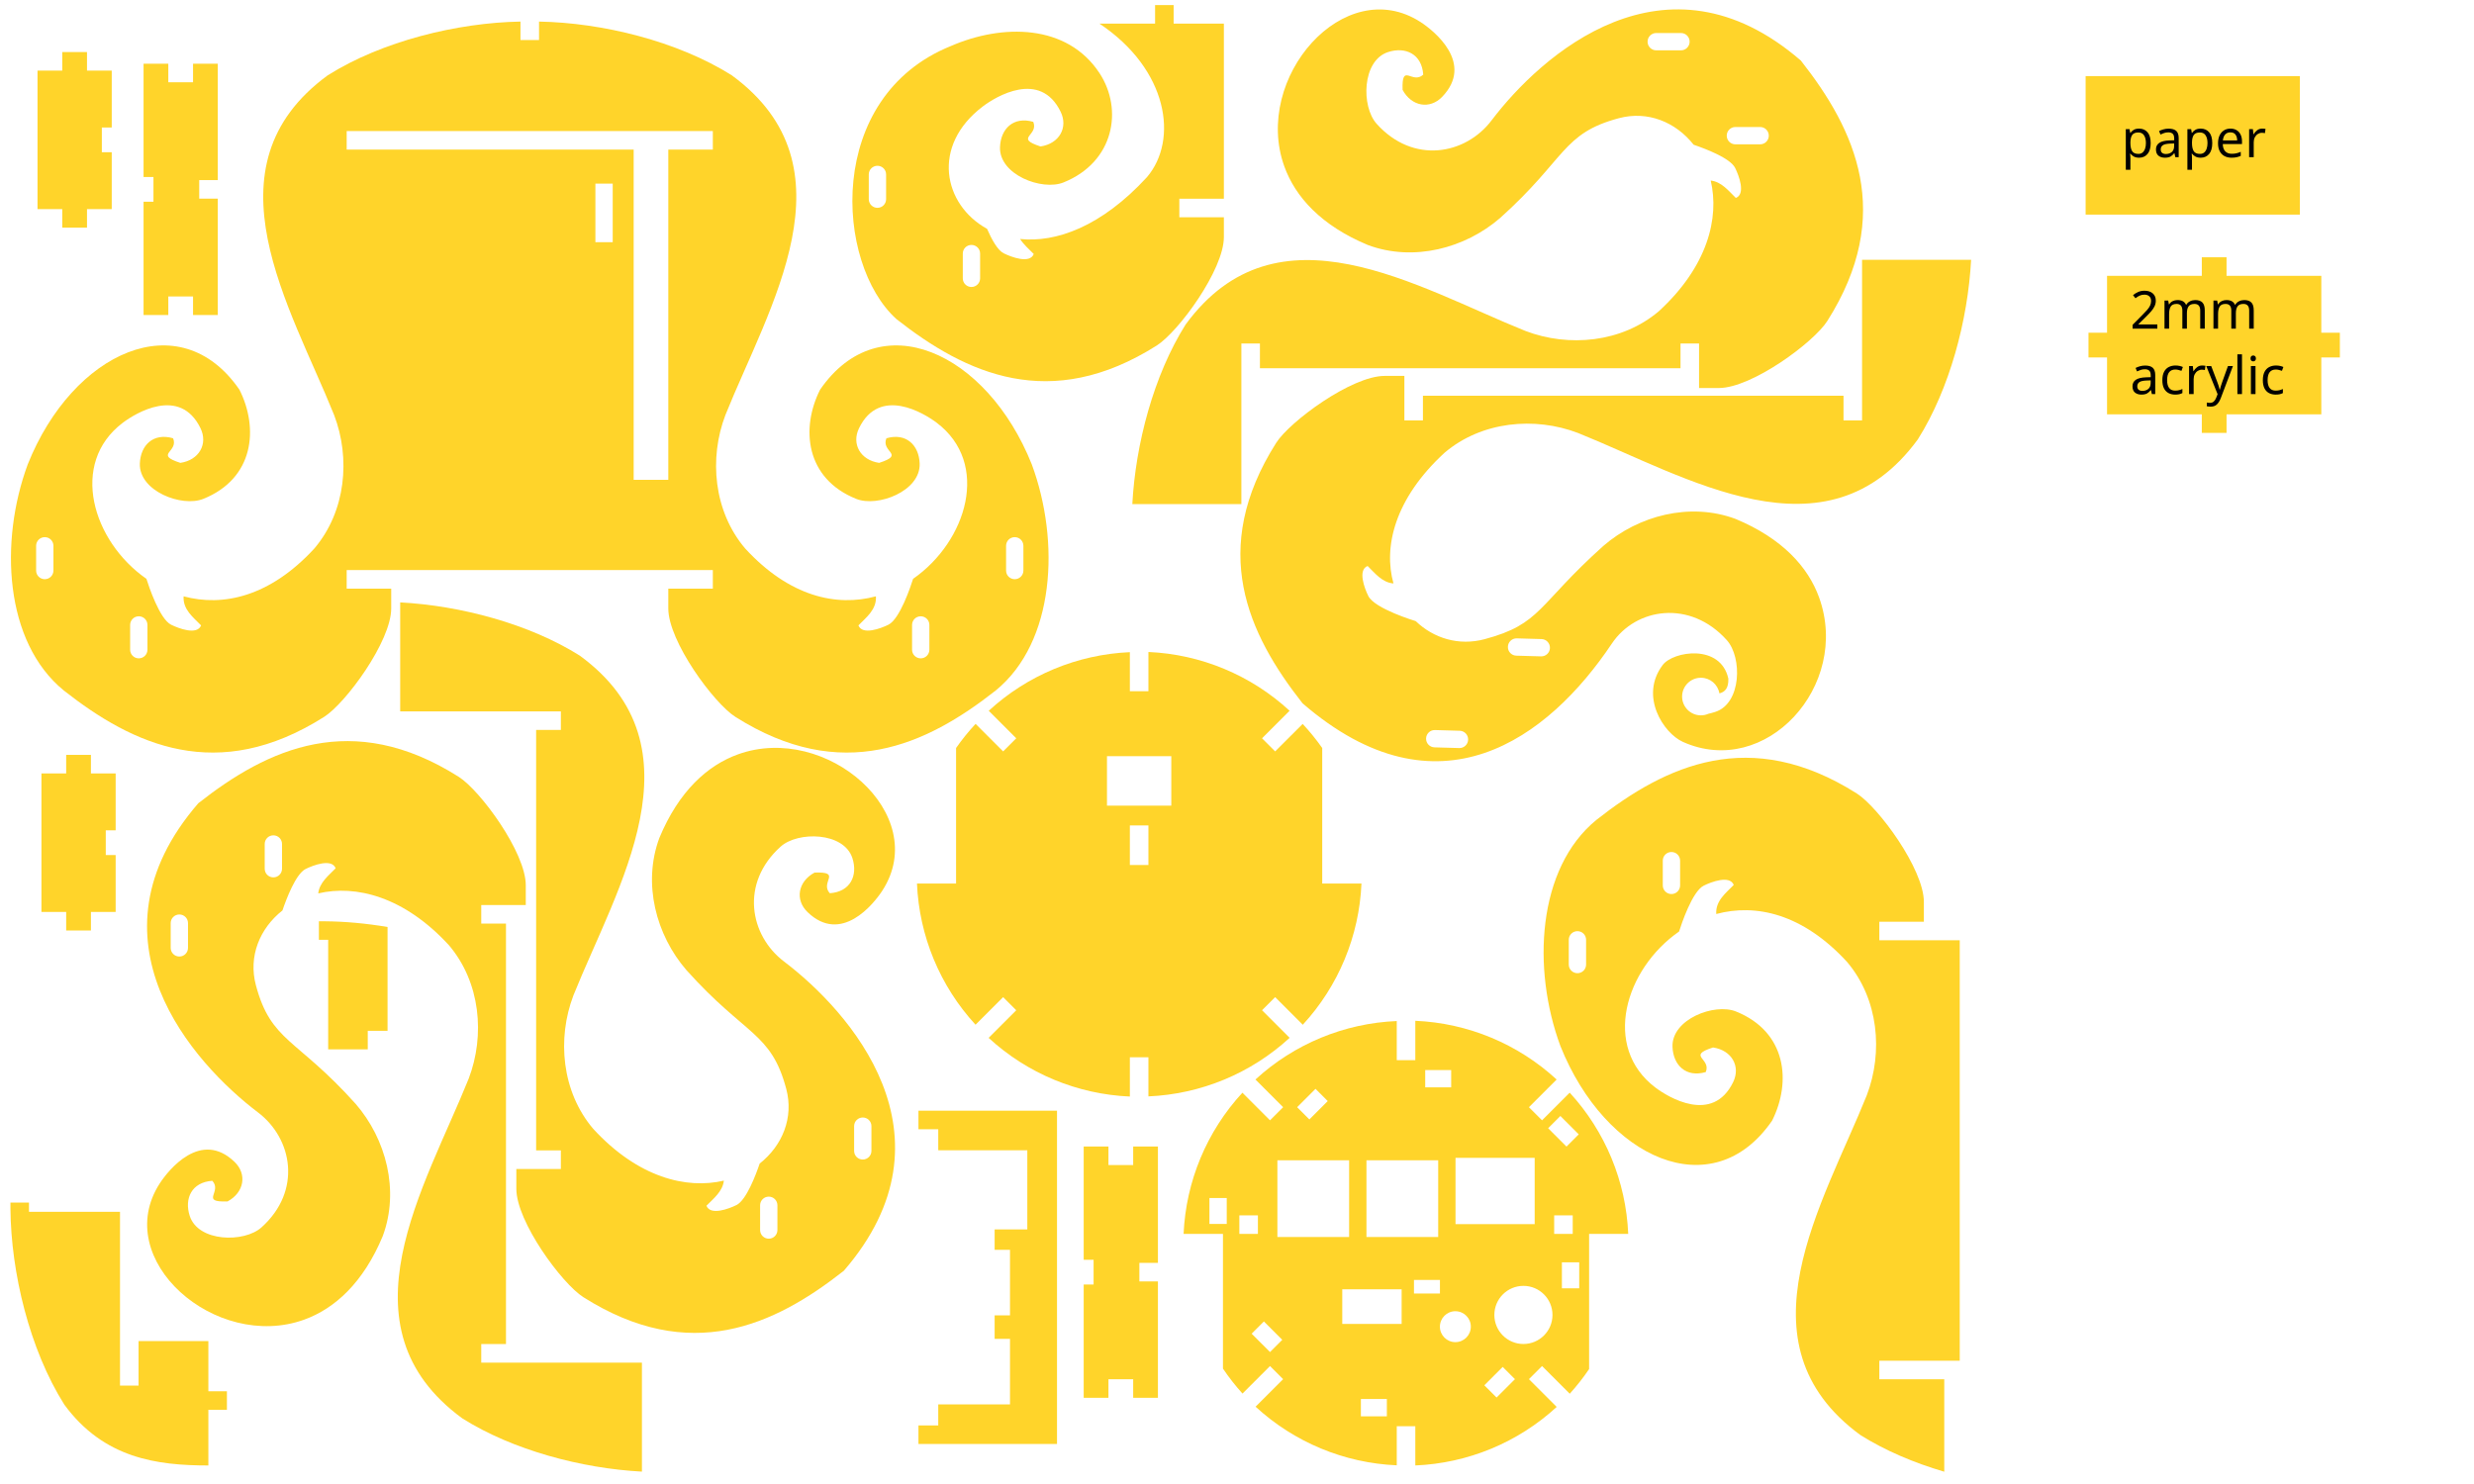
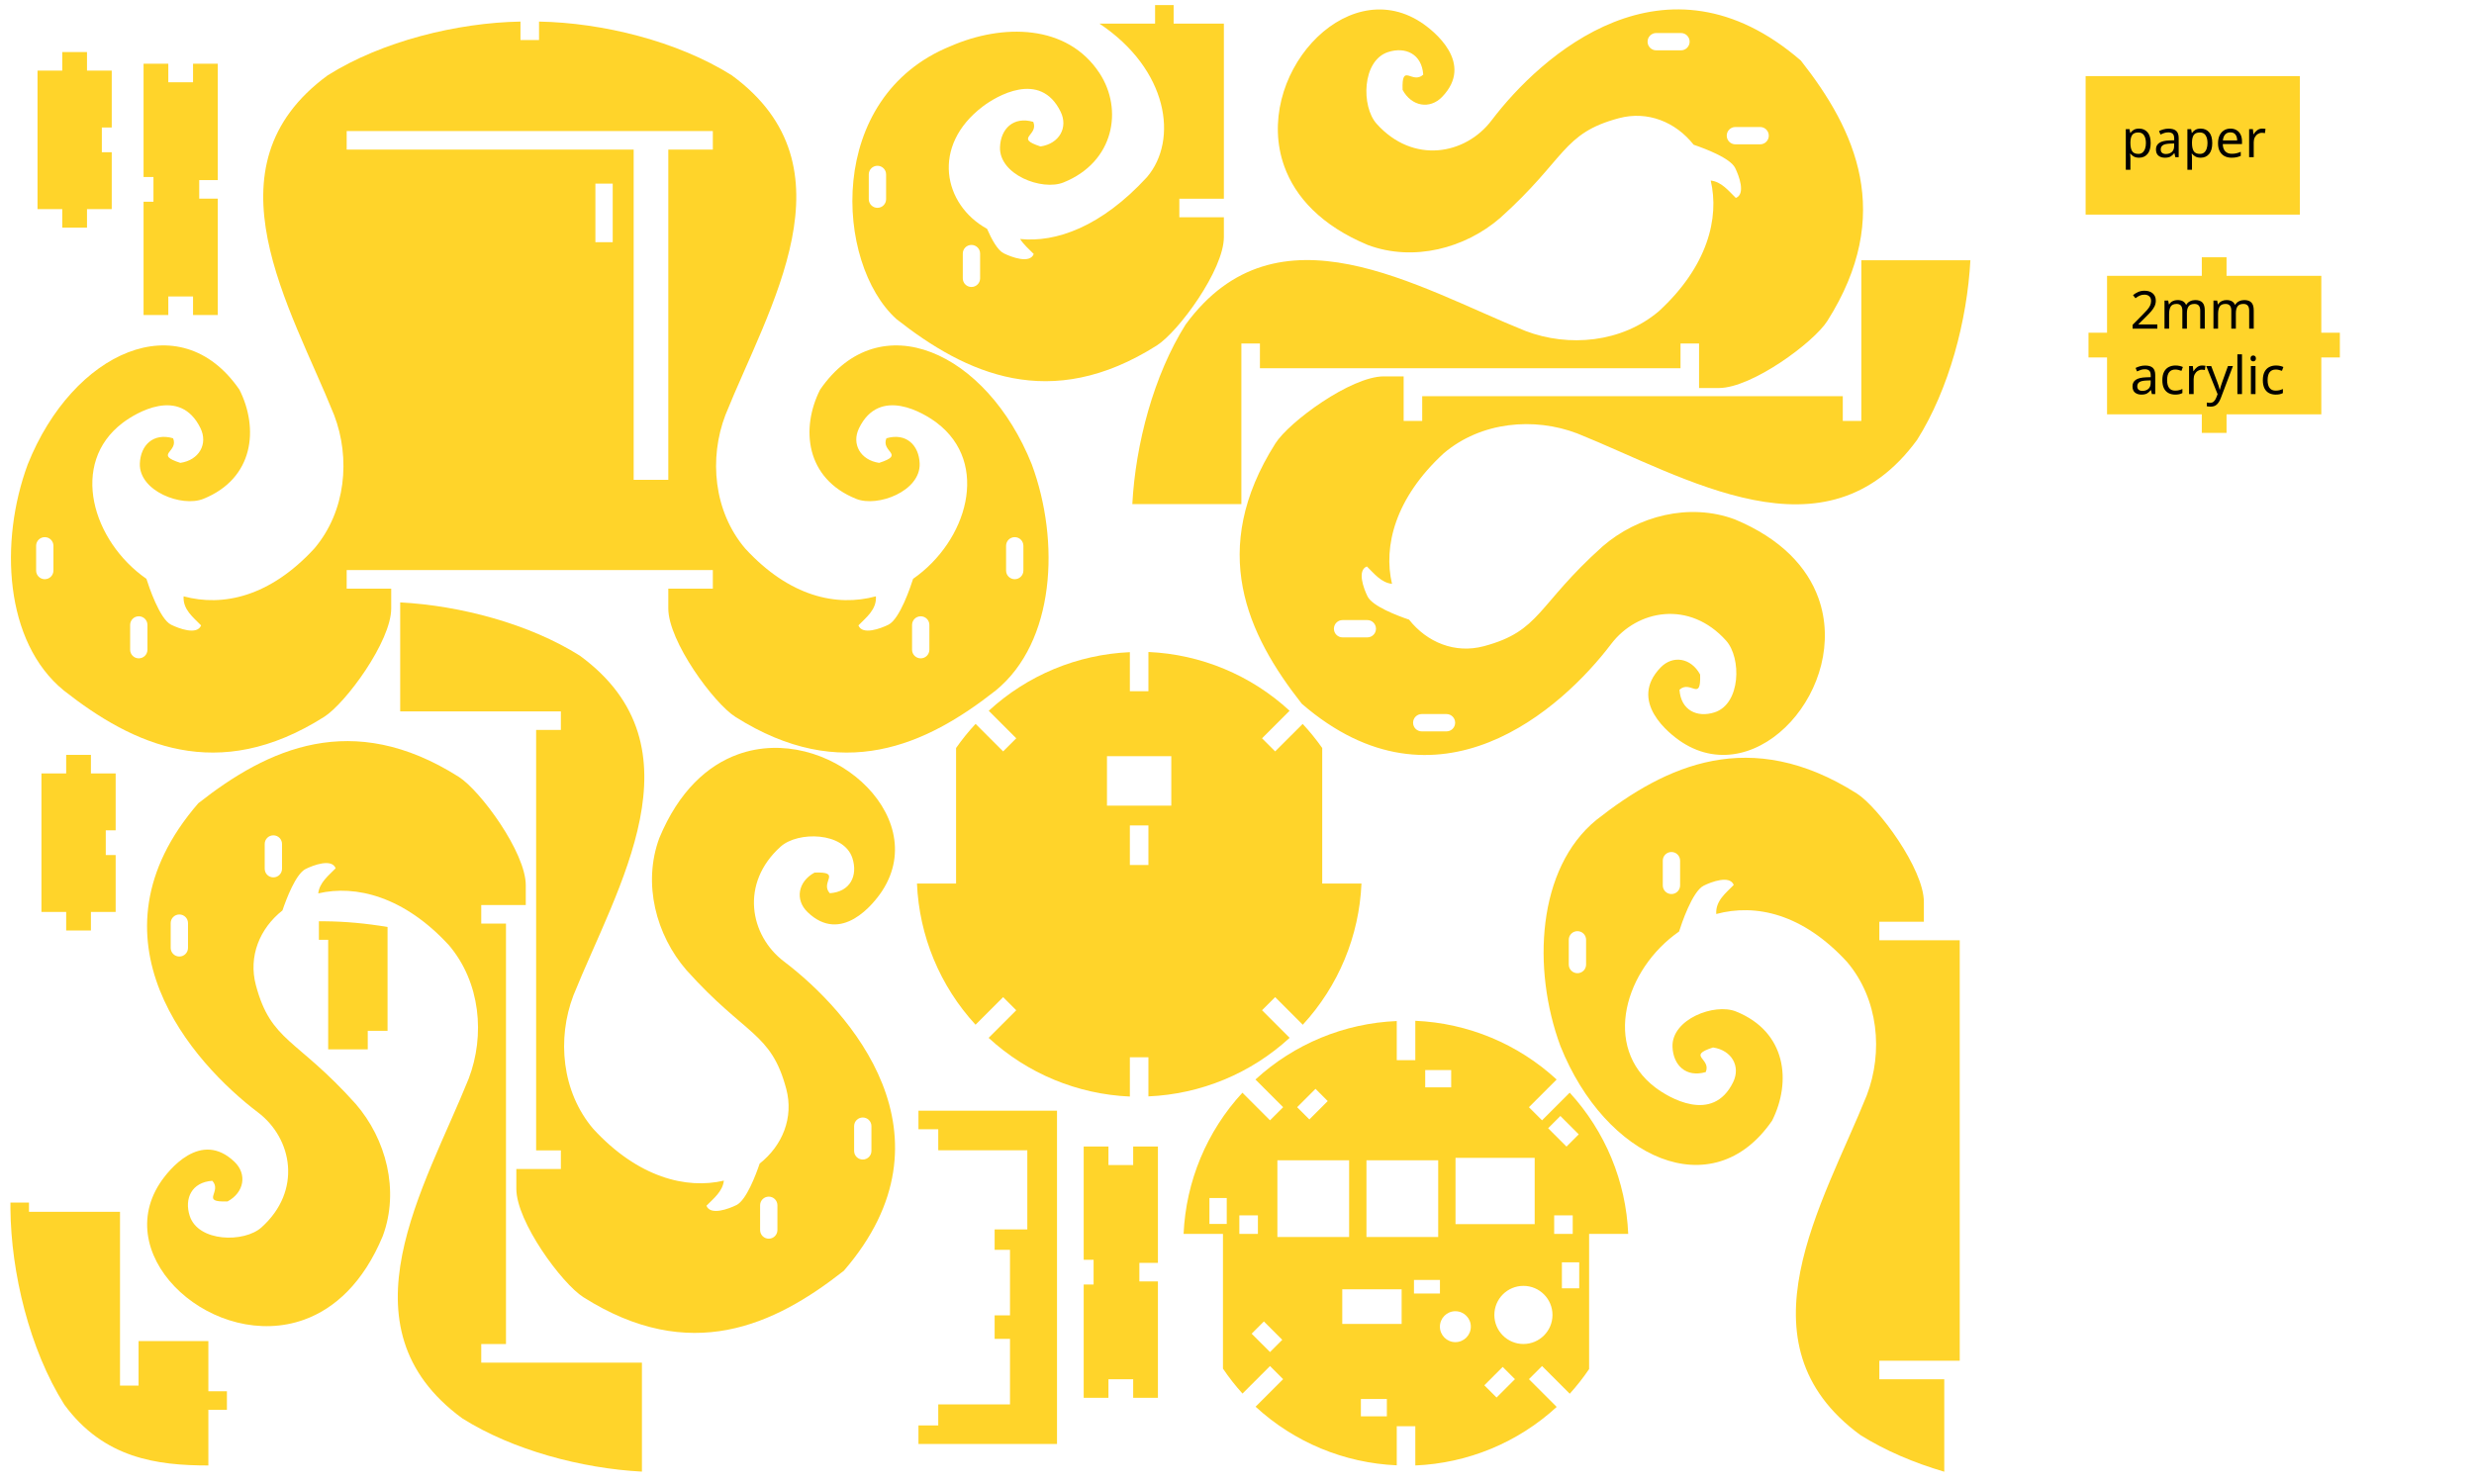
<svg xmlns="http://www.w3.org/2000/svg" width="500mm" height="300mm" viewBox="0 0 1771.653 1062.992" id="svg2" version="1.1">
  <defs id="defs4" />
  <g id="layer1" transform="translate(0,10.62992)">
+     <path style="fill:#ffd42a;fill-opacity:1;stroke:none;stroke-width:0.937;stroke-linecap:butt;stroke-linejoin:miter;stroke-miterlimit:4;stroke-dasharray:none;stroke-opacity:1" d="m 1411.016,175.799 h -78.094 v 115.062 h -13.287 v -17.717 h -301.182 v 17.717 h -13.287 v -31.891 h -14.17 c -23.6,0 -67.922,32.625 -77.676,48.023 -48.325,76.293 -20.279,136.684 18.934,186.502 97.234,84.085 186.322,3.593 221.504,-42.82 18.665,-24.624 56.11,-31.635 82.322,-2.42 11.079,12.349 10.567,45.293 -8.25,51.369 -12.494,4.034 -24.152,-1.444 -25.141,-16.191 7.961,-7.303 15.482,9.166 14.783,-10.904 -6.464,-11.963 -19.533,-14.098 -28.279,-5.051 -23.331,24.134 5.755,47.387 15.398,53.623 54.554,35.281 120.34,-40.082 97.6,-103.334 -7.899,-21.972 -26.479,-42.484 -59.924,-56.387 -32.744,-12.139 -69.573,-2.316 -94.637,19.379 -47.317,42.413 -44.306,60.604 -85.029,71.48 -20.703,5.529 -40.729,-2.769 -53.561,-19.012 -8.304,-2.814 -26.2,-9.564 -29.703,-16.605 -2.738,-5.503 -7.704,-18.729 -0.5,-21.5 5.213,5.08 10.21,11.593 17.988,12.463 -6.312,-26.808 2.177,-61.485 37.113,-93.58 26.618,-22.606 64.584,-25.974 95.557,-14.16 77.565,31.137 177.694,94.286 243.357,4.598 22.848,-36.273 35.852,-85.552 38.162,-128.645 z m -368.975,331.256 c 0,3.435 -2.766,6.201 -6.201,6.201 h -17.717 c -3.435,0 -6.199,-2.766 -6.199,-6.201 0,-3.435 2.764,-6.201 6.199,-6.201 h 17.717 c 3.435,0 6.201,2.766 6.201,6.201 z m -56.693,-67.322 c 0,3.435 -2.766,6.199 -6.201,6.199 h -17.715 c -3.435,0 -6.201,-2.764 -6.201,-6.199 0,-3.435 2.766,-6.201 6.201,-6.201 h 17.715 c 3.435,0 6.201,2.766 6.201,6.201 z" id="path4322-6-0-7-9-7" />
    <path style="fill:#ffd42a;fill-opacity:1;stroke:none;stroke-width:0.937;stroke-miterlimit:4;stroke-dasharray:none;stroke-opacity:1" d="m 756.933,1023.693 h -99.213 v -13.287 h 14.174 v -15.06 h 40.377 11 v -46.947 h -11 v -16.832 h 11 v -46.949 h -11 v -14.615 h 23.402 v -56.693 h -23.402 -40.377 v -15.059 h -14.174 v -13.287 h 99.213 z" id="rect1833-0" />
    <path style="opacity:1;fill:#ffd42a;fill-opacity:1;stroke:none;stroke-width:0.937;stroke-linecap:butt;stroke-linejoin:miter;stroke-miterlimit:4;stroke-dasharray:none;stroke-dashoffset:0;stroke-opacity:1" d="m 822.395,456.393 v 28.117 h -13.289 v -27.994 a 159.449,159.449 0 0 0 -101.066,41.988 l 19.705,19.707 -9.395,9.395 -19.725,-19.723 a 159.449,159.449 0 0 0 -13.976,17.285 v 83.799 13.289 h -27.998 a 159.449,159.449 0 0 0 41.938,101.121 l 19.762,-19.76 9.395,9.395 -19.783,19.785 a 159.449,159.449 0 0 0 101.144,42.027 v -28.111 h 13.289 v 27.998 a 159.449,159.449 0 0 0 101.121,-41.938 l -19.76,-19.762 9.395,-9.395 19.785,19.783 a 159.449,159.449 0 0 0 42.027,-101.144 h -28.111 v -13.289 -83.799 a 159.449,159.449 0 0 0 -14.01,-17.252 l -19.691,19.689 -9.395,-9.395 19.727,-19.729 a 159.449,159.449 0 0 0 -101.088,-42.09 z m -29.676,74.623 h 46.062 v 35.432 h -46.062 z m 16.387,49.605 h 13.289 v 28.346 h -13.289 z" id="path4324-9-2" />
    <path style="fill:#ffd42a;fill-opacity:1;stroke:none;stroke-width:0.937;stroke-linecap:butt;stroke-linejoin:miter;stroke-miterlimit:4;stroke-dasharray:none;stroke-opacity:1" d="m 372.721,4.825 c -45.173,0.785 -99.102,13.972 -138.043,38.5 -89.688,65.663 -26.539,165.792 4.598,243.357 11.814,30.973 8.445,68.937 -14.16,95.555 -31.798,34.613 -65.489,41.898 -93.635,34.291 -0.593,9.441 6.85,14.99 12.518,20.807 -2.771,7.204 -15.997,2.238 -21.5,-0.5 -8.182,-4.071 -15.98,-27.58 -17.643,-32.852 -38.674,-26.911 -55.41,-82.675 -16.943,-111.775 9.159,-6.929 40.958,-26.309 55.656,3.869 5.51,11.313 -0.966,22.866 -14.418,24.848 -19.099,-6.208 -1.052,-7.642 -5.191,-17.621 -14.196,-4.115 -23.33,4.968 -23.812,18.088 -0.726,19.761 30.056,31.508 45.449,25.32 36.419,-14.639 39.77,-50.583 25.883,-78.186 -42.618,-62.02 -119.366,-27.25 -151.611,53.449 -20.446,55.342 -16.68,127.248 25.758,161.947 49.819,39.213 110.209,67.261 186.502,18.936 15.399,-9.754 48.023,-54.076 48.023,-77.676 V 411.009 H 248.262 V 397.722 H 379.363 510.467 v 13.287 h -31.891 v 14.174 c 0,23.6 32.627,67.922 48.025,77.676 76.293,48.325 136.681,20.277 186.5,-18.936 42.438,-34.7 46.205,-106.605 25.76,-161.947 -32.246,-80.699 -108.995,-115.469 -151.613,-53.449 -13.887,27.602 -10.536,63.546 25.883,78.186 15.393,6.188 46.175,-5.56 45.449,-25.32 -0.482,-13.12 -9.616,-22.203 -23.812,-18.088 -4.14,9.979 13.908,11.413 -5.191,17.621 -13.452,-1.982 -19.928,-13.535 -14.418,-24.848 14.698,-30.178 46.498,-10.798 55.656,-3.869 38.466,29.1 21.731,84.864 -16.942,111.775 -1.662,5.272 -9.463,28.78 -17.645,32.852 -5.503,2.738 -18.729,7.704 -21.5,0.5 5.668,-5.817 13.113,-11.366 12.52,-20.809 -28.146,7.608 -61.838,0.325 -93.637,-34.289 C 511.006,355.62 507.639,317.655 519.453,286.683 550.59,209.117 613.739,108.989 524.051,43.325 485.111,18.797 431.181,5.612 386.008,4.827 V 18.067 H 372.721 Z M 248.262,83.253 H 379.363 510.467 V 96.54 H 478.576 V 333.056 H 453.773 V 96.54 H 379.363 248.262 Z M 426.371,120.915 h 12.402 v 41.934 H 426.371 Z M 32.068,374.134 c 3.435,0 6.199,2.764 6.199,6.199 v 17.717 c 0,3.435 -2.764,6.201 -6.199,6.201 -3.435,0 -6.201,-2.766 -6.201,-6.201 v -17.717 c 0,-3.435 2.766,-6.199 6.201,-6.199 z m 694.592,0 c 3.435,0 6.201,2.764 6.201,6.199 v 17.717 c 0,3.435 -2.766,6.201 -6.201,6.201 -3.435,0 -6.201,-2.766 -6.201,-6.201 v -17.717 c 0,-3.435 2.766,-6.199 6.201,-6.199 z M 99.391,430.825 c 3.435,0 6.201,2.766 6.201,6.201 v 17.717 c 0,3.435 -2.766,6.201 -6.201,6.201 -3.435,0 -6.201,-2.766 -6.201,-6.201 v -17.717 c 0,-3.435 2.766,-6.201 6.201,-6.201 z m 559.945,0 c 3.435,0 6.201,2.766 6.201,6.201 v 17.717 c 0,3.435 -2.766,6.201 -6.201,6.201 -3.435,0 -6.199,-2.766 -6.199,-6.201 v -17.717 c 0,-3.435 2.764,-6.201 6.199,-6.201 z" id="path4322-6-7" />
    <path style="fill:#ffd42a;fill-opacity:1;stroke:none;stroke-width:0.937;stroke-linecap:butt;stroke-linejoin:miter;stroke-miterlimit:4;stroke-dasharray:none;stroke-opacity:1" d="m 232.748,649.288 c -1.472,-0.012 -2.934,-0.011 -4.385,0.004 v 13.275 h 6.645 v 78.473 h 28.346 v -13.287 h 14.174 v -74.383 c -15.343,-2.592 -30.523,-3.964 -44.779,-4.082 z" id="path4965" />
    <path style="fill:#ffd42a;fill-opacity:1;stroke:none;stroke-width:0.937;stroke-linecap:butt;stroke-linejoin:miter;stroke-miterlimit:4;stroke-dasharray:none;stroke-opacity:1" d="m 1392.313,1043.569 v -66.219 h -46.506 v -13.287 h 57.58 v -301.182 h -57.58 v -13.287 h 31.891 v -14.174 c 0,-23.6 -32.627,-67.922 -48.025,-77.676 -76.293,-48.325 -136.681,-20.277 -186.5,18.936 -42.438,34.7 -46.206,106.605 -25.76,161.947 32.246,80.699 108.995,115.469 151.613,53.449 13.887,-27.602 10.536,-63.546 -25.883,-78.186 -15.394,-6.188 -46.175,5.56 -45.449,25.32 0.482,13.12 9.616,22.203 23.812,18.088 4.14,-9.979 -13.908,-11.414 5.191,-17.621 13.452,1.982 19.928,13.535 14.418,24.848 -14.698,30.178 -46.498,10.798 -55.656,3.869 -38.466,-29.1 -21.731,-84.864 16.941,-111.775 1.662,-5.272 9.463,-28.78 17.645,-32.852 5.503,-2.738 18.729,-7.704 21.5,-0.5 -5.668,5.817 -13.113,11.366 -12.52,20.809 28.146,-7.608 61.838,-0.325 93.637,34.289 22.606,26.618 25.973,64.582 14.158,95.555 -31.137,77.565 -94.286,177.694 -4.598,243.357 17.679,11.136 38.452,19.928 60.09,26.291 z M 1129.613,686.469 c -3.435,0 -6.201,-2.764 -6.201,-6.199 v -17.717 c 0,-3.435 2.766,-6.201 6.201,-6.201 3.435,0 6.201,2.766 6.201,6.201 v 17.717 c 0,3.435 -2.766,6.199 -6.201,6.199 z m 67.324,-56.691 c -3.435,0 -6.201,-2.766 -6.201,-6.201 v -17.717 c 0,-3.435 2.766,-6.201 6.201,-6.201 3.435,0 6.199,2.766 6.199,6.201 v 17.717 c 0,3.435 -2.764,6.201 -6.199,6.201 z" id="path4322-6-6" />
    <path style="fill:#ffd42a;fill-opacity:1;stroke:none;stroke-width:0.937;stroke-miterlimit:4;stroke-dasharray:none;stroke-opacity:1" d="m 1576.734,173.659 v 13.289 h -67.853 v 40.748 h -13.287 v 17.715 h 13.287 v 40.748 h 67.853 v 13.289 h 17.717 v -13.289 h 67.853 V 245.411 h 13.289 v -17.715 h -13.289 V 186.948 h -67.853 v -13.289 z" id="rect3091" />
    <text xml:space="preserve" style="font-style:normal;font-weight:normal;line-height:0%;font-family:sans-serif;letter-spacing:0px;word-spacing:0px;fill:#000000;fill-opacity:1;stroke:none;stroke-width:0.937;stroke-miterlimit:4;stroke-dasharray:none;stroke-opacity:1;" x="1525.378" y="224.774" id="text3181">
      <tspan id="tspan3179" x="1525.378" y="224.774" style="font-size:37.5px;line-height:1.25;fill:#000000;stroke:none;stroke-width:0.937;stroke-miterlimit:4;stroke-dasharray:none;stroke-opacity:1;">2mm </tspan>
      <tspan x="1525.378" y="271.649" style="font-size:37.5px;line-height:1.25;fill:#000000;stroke:none;stroke-width:0.937;stroke-miterlimit:4;stroke-dasharray:none;stroke-opacity:1;" id="tspan5794">acrylic</tspan>
    </text>
    <rect style="fill:#ffd42a;fill-opacity:1;stroke:none;stroke-width:0.937;stroke-miterlimit:4;stroke-dasharray:none;stroke-opacity:1" id="rect3091-5" width="153.425" height="99.213" x="1493.537" y="43.881" />
    <text xml:space="preserve" style="font-style:normal;font-weight:normal;line-height:0%;font-family:sans-serif;letter-spacing:0px;word-spacing:0px;fill:#000000;fill-opacity:1;stroke:none;stroke-width:0.937;stroke-miterlimit:4;stroke-dasharray:none;stroke-opacity:1;" x="1519.118" y="101.963" id="text3220">
      <tspan id="tspan3218" x="1519.118" y="101.963" style="font-size:37.5px;line-height:1.25;fill:#000000;stroke:none;stroke-width:0.937;stroke-miterlimit:4;stroke-dasharray:none;stroke-opacity:1;">paper</tspan>
    </text>
    <path style="opacity:1;fill:#ffd42a;fill-opacity:1;stroke:none;stroke-width:0.937;stroke-linecap:butt;stroke-linejoin:miter;stroke-miterlimit:4;stroke-dasharray:none;stroke-dashoffset:0;stroke-opacity:1" d="m 155.958,35.012 h -17.717 v 13.287 h -17.717 v -13.287 h -17.717 v 81.141 h 7.088 v 17.717 h -7.088 v 81.143 h 17.717 v -13.287 h 17.717 v 13.287 h 17.717 v -83.357 h -13.287 v -13.287 h 13.287 z" id="rect5754-4-0" />
    <path style="opacity:1;fill:#ffd42a;fill-opacity:1;stroke:none;stroke-width:0.937;stroke-linecap:butt;stroke-linejoin:miter;stroke-miterlimit:4;stroke-dasharray:none;stroke-dashoffset:0;stroke-opacity:1" d="m 829.2,810.612 h -17.717 v 13.287 h -17.717 v -13.287 h -17.717 v 81.141 h 7.088 v 17.717 h -7.088 v 81.143 h 17.717 v -13.287 h 17.717 v 13.287 h 17.717 v -83.357 h -13.287 v -13.287 h 13.287 z" id="rect5754-4-0-2" />
    <path style="fill:#ffd42a;fill-opacity:1;stroke:none;stroke-width:0.937;stroke-linecap:butt;stroke-linejoin:miter;stroke-miterlimit:4;stroke-dasharray:none;stroke-opacity:1" d="m 286.582,420.858 v 78.094 H 401.644 v 13.287 h -17.717 v 301.182 h 17.717 v 13.287 h -31.891 v 14.17 c 0,23.6 32.625,67.922 48.023,77.676 76.293,48.325 136.684,20.279 186.502,-18.934 84.085,-97.234 3.593,-186.322 -42.82,-221.504 -24.624,-18.665 -31.635,-56.11 -2.42,-82.322 12.349,-11.079 45.293,-10.567 51.369,8.25 4.034,12.494 -1.444,24.152 -16.191,25.141 -7.303,-7.961 9.166,-15.482 -10.904,-14.783 -11.963,6.464 -14.098,19.533 -5.051,28.279 24.134,23.331 47.387,-5.755 53.623,-15.398 35.281,-54.554 -40.082,-120.34 -103.334,-97.6 -21.972,7.899 -42.484,26.479 -56.387,59.924 -12.139,32.744 -2.316,69.573 19.379,94.637 42.413,47.317 60.604,44.306 71.48,85.029 5.529,20.703 -2.769,40.729 -19.012,53.561 -2.814,8.304 -9.564,26.2 -16.605,29.703 -5.503,2.738 -18.729,7.704 -21.5,0.5 5.08,-5.213 11.593,-10.21 12.463,-17.988 -26.808,6.312 -61.485,-2.177 -93.58,-37.113 -22.606,-26.618 -25.974,-64.584 -14.16,-95.557 31.137,-77.565 94.286,-177.694 4.598,-243.357 C 378.954,436.172 329.675,423.168 286.582,420.858 Z M 617.838,789.833 c 3.435,0 6.201,2.766 6.201,6.201 v 17.717 c 0,3.435 -2.766,6.199 -6.201,6.199 -3.435,0 -6.201,-2.764 -6.201,-6.199 v -17.717 c 0,-3.435 2.766,-6.201 6.201,-6.201 z m -67.322,56.693 c 3.435,0 6.199,2.766 6.199,6.201 v 17.715 c 0,3.435 -2.764,6.201 -6.199,6.201 -3.435,0 -6.201,-2.766 -6.201,-6.201 V 852.727 c 0,-3.435 2.766,-6.201 6.201,-6.201 z" id="path4322-6-0-7" />
    <path style="fill:#ffd42a;fill-opacity:1;stroke:none;stroke-width:0.937;stroke-linecap:butt;stroke-linejoin:miter;stroke-miterlimit:4;stroke-dasharray:none;stroke-opacity:1" d="M 459.688,1043.503 V 965.409 H 344.625 V 952.122 h 17.717 V 650.94 h -17.717 v -13.287 h 31.891 v -14.17 c 0,-23.6 -32.625,-67.922 -48.023,-77.676 -76.292,-48.325 -136.683,-20.279 -186.502,18.934 -84.085,97.234 -3.593,186.322 42.82,221.504 24.624,18.665 31.635,56.11 2.42,82.322 -12.349,11.079 -45.293,10.567 -51.369,-8.25 -4.034,-12.494 1.444,-24.152 16.191,-25.141 7.303,7.961 -9.166,15.482 10.904,14.783 11.963,-6.463 14.098,-19.533 5.051,-28.279 -24.134,-23.331 -47.387,5.755 -53.623,15.399 -35.281,54.554 40.082,120.34 103.334,97.6 21.972,-7.899 42.484,-26.479 56.387,-59.924 12.138,-32.744 2.316,-69.573 -19.379,-94.637 -42.413,-47.317 -60.604,-44.306 -71.48,-85.029 -5.529,-20.703 2.769,-40.729 19.012,-53.561 2.814,-8.304 9.564,-26.2 16.605,-29.703 5.503,-2.738 18.729,-7.704 21.5,-0.5 -5.08,5.213 -11.593,10.21 -12.463,17.988 26.808,-6.312 61.485,2.177 93.58,37.113 22.606,26.618 25.974,64.584 14.16,95.557 -31.137,77.565 -94.286,177.694 -4.598,243.357 36.273,22.848 85.552,35.852 128.645,38.162 z M 128.432,674.528 c -3.435,0 -6.201,-2.766 -6.201,-6.201 v -17.717 c 0,-3.435 2.766,-6.199 6.201,-6.199 3.435,0 6.201,2.764 6.201,6.199 v 17.717 c 0,3.435 -2.766,6.201 -6.201,6.201 z m 67.322,-56.693 c -3.435,0 -6.199,-2.766 -6.199,-6.201 v -17.715 c 0,-3.435 2.764,-6.201 6.199,-6.201 3.435,0 6.201,2.766 6.201,6.201 v 17.715 c 0,3.435 -2.766,6.201 -6.201,6.201 z" id="path4322-6-0-7-6" />
    <path style="opacity:1;fill:#ffd42a;fill-opacity:1;stroke:none;stroke-width:0.937;stroke-linecap:butt;stroke-linejoin:miter;stroke-miterlimit:4;stroke-dasharray:none;stroke-dashoffset:0;stroke-opacity:1" d="m 44.579,26.656 v 13.288 h -17.715 v 99.212 h 17.715 v 13.288 h 17.717 v -13.288 h 17.715 V 98.408 h -7.086 V 80.692 h 7.086 v -40.748 h -17.715 v -13.288 z" id="rect5754-0-4" />
    <path style="opacity:1;fill:#ffd42a;fill-opacity:1;stroke:none;stroke-width:0.937;stroke-linecap:butt;stroke-linejoin:miter;stroke-miterlimit:4;stroke-dasharray:none;stroke-dashoffset:0;stroke-opacity:1" d="m 47.391,530.093 v 13.288 h -17.715 v 99.212 h 17.715 v 13.288 h 17.717 v -13.288 h 17.715 v -40.748 h -7.086 v -17.715 h 7.086 v -40.748 H 65.109 V 530.093 Z" id="rect5754-0-4-7" />
    <path style="fill:#ffd42a;fill-opacity:1;stroke:none;stroke-width:0.937;stroke-linecap:butt;stroke-linejoin:miter;stroke-miterlimit:4;stroke-dasharray:none;stroke-opacity:1" d="m 810.865,350.478 h 78.094 v -115.062 h 13.287 v 17.717 h 301.182 v -17.717 h 13.287 v 31.891 h 14.17 c 23.6,0 67.922,-32.625 77.676,-48.023 C 1356.886,142.99 1328.84,82.599 1289.627,32.781 c -97.234,-84.085 -186.322,-3.593 -221.504,42.82 -18.665,24.624 -56.11,31.635 -82.322,2.42 -11.079,-12.349 -10.567,-45.293 8.25,-51.369 12.494,-4.034 24.152,1.444 25.141,16.191 -7.961,7.303 -15.482,-9.166 -14.783,10.904 6.464,11.963 19.533,14.098 28.279,5.051 C 1056.018,34.665 1026.932,11.411 1017.289,5.175 962.735,-30.106 896.949,45.257 919.689,108.509 c 7.899,21.972 26.479,42.484 59.924,56.387 32.744,12.139 69.573,2.316 94.637,-19.379 47.317,-42.413 44.306,-60.604 85.029,-71.48 20.703,-5.529 40.729,2.769 53.561,19.012 8.304,2.814 26.2,9.564 29.703,16.605 2.738,5.503 7.704,18.729 0.5,21.5 -5.213,-5.08 -10.21,-11.593 -17.988,-12.463 6.312,26.808 -2.177,61.485 -37.113,93.58 -26.618,22.606 -64.584,25.974 -95.557,14.16 -77.565,-31.137 -177.694,-94.286 -243.357,-4.598 -22.848,36.273 -35.852,85.552 -38.162,128.645 z M 1179.84,19.222 c 0,-3.435 2.766,-6.201 6.201,-6.201 h 17.717 c 3.435,0 6.199,2.766 6.199,6.201 0,3.435 -2.764,6.201 -6.199,6.201 h -17.717 c -3.435,0 -6.201,-2.766 -6.201,-6.201 z m 56.693,67.322 c 0,-3.435 2.766,-6.199 6.201,-6.199 h 17.715 c 3.435,0 6.201,2.764 6.201,6.199 0,3.435 -2.766,6.201 -6.201,6.201 h -17.715 c -3.435,0 -6.201,-2.766 -6.201,-6.201 z" id="path4322-6-0-7-9" />
    <path style="fill:#ffd42a;fill-opacity:1;stroke:none;stroke-width:0.937;stroke-linecap:butt;stroke-linejoin:miter;stroke-miterlimit:4;stroke-dasharray:none;stroke-opacity:1" d="m 7.477,855.133 c -0.012,-1.472 -0.011,-2.934 0.004,-4.385 H 20.756 v 6.645 h 65.184 v 124.459 h 13.288 v -31.89 h 49.984 v 35.973 h 13.288 v 13.288 h -13.288 v 39.862 h -0.011 c -36.678,0 -74.897,-5.007 -103.189,-43.65 C 21.074,955.844 7.853,900.755 7.477,855.133 Z" id="path1157" />
    <path style="fill:#ffd42a;fill-opacity:1;stroke:none;stroke-width:0.937;stroke-linecap:butt;stroke-linejoin:miter;stroke-miterlimit:4;stroke-dasharray:none;stroke-opacity:1" d="M 840.453,-7.001 V 6.287 h 35.973 V 131.696 h -31.89 v 13.288 h 31.892 v 14.172 c 0,23.6 -32.626,67.923 -48.025,77.677 C 752.11,285.159 691.721,257.111 641.902,217.898 597.918,178.061 590.819,58.777 680.827,22.386 717.785,6.305 764.21,6.344 787.442,41.875 c 16.909,25.862 10.537,63.549 -25.882,78.188 -15.393,6.188 -46.177,-5.561 -45.45,-25.322 0.482,-13.12 9.617,-22.204 23.813,-18.089 4.14,9.979 -13.908,11.414 5.191,17.622 13.452,-1.982 19.929,-13.534 14.418,-24.847 -14.698,-30.178 -46.496,-10.798 -55.655,-3.869 -37.431,28.317 -28.249,70.559 2.959,87.719 3.287,7.571 7.557,15.354 11.938,17.534 5.503,2.738 18.729,7.703 21.5,0.5 -3.309,-3.395 -7.207,-6.709 -9.776,-10.748 25.599,2.673 58.079,-8.63 90.894,-44.35 C 843.994,89.598 836.618,39.135 787.319,6.287 H 827.164 V -7.001 Z M 628.343,108.119 c -3.435,0 -6.202,2.767 -6.202,6.202 v 17.715 c 0,3.435 2.767,6.202 6.202,6.202 3.435,0 6.2,-2.767 6.2,-6.202 v -17.715 c 0,-3.435 -2.765,-6.202 -6.2,-6.202 z m 67.322,56.693 c -3.435,0 -6.2,2.767 -6.2,6.202 v 17.715 c 0,3.435 2.765,6.202 6.2,6.202 3.435,0 6.202,-2.767 6.202,-6.202 v -17.715 c 0,-3.435 -2.766,-6.202 -6.202,-6.202 z" id="path4322-6-3" />
-     <path style="fill:#ffd42a;fill-opacity:1;stroke:none;stroke-width:0.999;stroke-linecap:butt;stroke-linejoin:miter;stroke-miterlimit:4;stroke-dasharray:none;stroke-opacity:1" d="m 1411.536,175.465 h -78.093 v 115.062 h -13.288 v -17.715 h -301.181 v 17.715 h -13.288 v -31.89 h -14.17 c -23.6,0 -67.921,32.624 -77.675,48.023 -48.325,76.293 -20.28,136.684 18.933,186.502 97.234,84.085 176.01,25.155 221.504,-42.821 17.186,-25.678 56.11,-31.634 82.322,-2.419 11.079,12.349 10.567,45.292 -8.251,51.368 -1.725,0.557 -3.373,1.01 -4.947,1.359 -1.694,0.74 -3.523,1.124 -5.372,1.126 -7.436,-4.7e-4 -13.463,-6.028 -13.464,-13.464 -6e-4,-7.436 6.027,-13.465 13.464,-13.466 6.55,0.01 12.145,4.727 13.255,11.182 3.951,-0.953 6.632,-3.708 6.394,-10.552 -5.526,-25.088 -39.457,-19.788 -47.029,-9.738 -16.769,22.259 0.6,48.792 14.462,55.029 59.248,26.655 120.339,-40.082 97.599,-103.334 -7.899,-21.972 -26.478,-42.482 -59.923,-56.385 -32.744,-12.139 -69.572,-2.317 -94.636,19.378 -47.316,42.413 -44.308,55.917 -85.031,66.793 -18.534,4.95 -36.52,-0.655 -49.294,-12.94 -0.191,-0.057 -29.395,-8.799 -33.968,-17.99 -2.738,-5.503 -7.704,-18.727 -0.5,-21.498 5.331,5.195 10.439,11.881 18.525,12.504 -7.3,-25.994 0.691,-60.658 36.575,-93.624 26.618,-22.606 64.585,-25.974 95.557,-14.16 77.565,31.137 177.693,94.286 243.356,4.598 22.848,-36.273 35.853,-85.551 38.163,-128.644 z m -301.61,278.046 c -0.098,3.434 -2.942,6.119 -6.376,6.021 l -17.71,-0.505 c -3.434,-0.098 -6.119,-2.942 -6.021,-6.376 0.098,-3.434 2.942,-6.119 6.376,-6.021 l 17.708,0.505 c 3.434,0.098 6.12,2.942 6.022,6.376 z m -58.592,65.676 c -0.098,3.434 -2.942,6.12 -6.376,6.022 l -17.71,-0.507 c -3.434,-0.098 -6.119,-2.94 -6.021,-6.374 0.098,-3.434 2.942,-6.12 6.376,-6.022 l 17.708,0.505 c 3.434,0.098 6.12,2.942 6.022,6.376 z" id="path4322-6-0-2-7" />
    <path style="opacity:1;fill:#ffd42a;fill-opacity:1;stroke:none;stroke-width:4.267;stroke-linecap:butt;stroke-linejoin:miter;stroke-miterlimit:4;stroke-dasharray:none;stroke-dashoffset:0;stroke-opacity:1" d="M 1081.086 779.943 L 1081.086 810.016 L 1066.914 810.016 L 1066.914 780.135 A 170.079 170.079 0 0 0 958.967 824.803 L 980.127 845.963 L 970.105 855.986 L 949.008 834.889 A 170.079 170.079 0 0 0 904.09 942.771 L 934.158 942.771 L 934.158 956.945 L 934.158 1045.699 A 170.079 170.079 0 0 0 949.078 1064.758 L 970.105 1043.73 L 980.127 1053.752 L 959.078 1074.803 A 170.079 170.079 0 0 0 1066.914 1119.582 L 1066.914 1089.701 L 1081.086 1089.701 L 1081.086 1119.688 A 170.079 170.079 0 0 0 1189.086 1074.967 L 1167.873 1053.752 L 1177.895 1043.73 L 1199.045 1064.881 A 170.079 170.079 0 0 0 1213.842 1046.037 L 1213.842 956.945 L 1213.842 942.771 L 1243.711 942.771 A 170.079 170.079 0 0 0 1199.023 834.857 L 1177.895 855.986 L 1167.873 845.963 L 1189.029 824.807 A 170.079 170.079 0 0 0 1081.086 779.943 z M 1088.645 817.574 L 1108.486 817.574 L 1108.486 830.803 L 1088.645 830.803 L 1088.645 817.574 z M 1004.848 831.934 L 1014.201 841.287 L 1000.17 855.318 L 990.816 845.963 L 1004.848 831.934 z M 1191.895 852.676 L 1205.924 866.705 L 1196.57 876.059 L 1182.541 862.029 L 1191.895 852.676 z M 1111.795 884.662 L 1172.268 884.662 L 1172.268 935.307 L 1111.795 935.307 L 1111.795 884.662 z M 975.732 886.551 L 1030.535 886.551 L 1030.535 945.135 L 975.732 945.135 L 975.732 886.551 z M 1043.764 886.551 L 1098.566 886.551 L 1098.566 945.135 L 1043.764 945.135 L 1043.764 886.551 z M 923.822 915.334 L 937.051 915.334 L 937.051 935.176 L 923.822 935.176 L 923.822 915.334 z M 946.678 928.598 L 960.85 928.598 L 960.85 942.771 L 946.678 942.771 L 946.678 928.598 z M 1187.15 928.598 L 1201.322 928.598 L 1201.322 942.771 L 1187.15 942.771 L 1187.15 928.598 z M 1193.055 964.504 L 1206.283 964.504 L 1206.283 984.346 L 1193.055 984.346 L 1193.055 964.504 z M 1080.059 977.918 L 1099.9 977.918 L 1099.9 988.311 L 1080.059 988.311 L 1080.059 977.918 z M 1163.66 982.473 A 22.205 22.205 0 0 1 1185.865 1004.678 A 22.205 22.205 0 0 1 1163.66 1026.883 A 22.205 22.205 0 0 1 1141.457 1004.678 A 22.205 22.205 0 0 1 1163.66 982.473 z M 1025.287 985.098 L 1070.643 985.098 L 1070.643 1011.555 L 1025.287 1011.555 L 1025.287 985.098 z M 1111.684 1001.844 A 11.811 11.811 0 0 1 1123.494 1013.654 A 11.811 11.811 0 0 1 1111.684 1025.465 A 11.811 11.811 0 0 1 1099.873 1013.654 A 11.811 11.811 0 0 1 1111.684 1001.844 z M 965.43 1009.656 L 979.459 1023.688 L 970.105 1033.041 L 956.074 1019.012 L 965.43 1009.656 z M 1147.83 1044.398 L 1157.184 1053.752 L 1143.152 1067.783 L 1133.799 1058.43 L 1147.83 1044.398 z M 1039.514 1068.914 L 1059.355 1068.914 L 1059.355 1082.143 L 1039.514 1082.143 L 1039.514 1068.914 z " transform="matrix(0.9375,0,0,0.9375,0,-10.62992)" id="path4324-9" />
  </g>
</svg>
